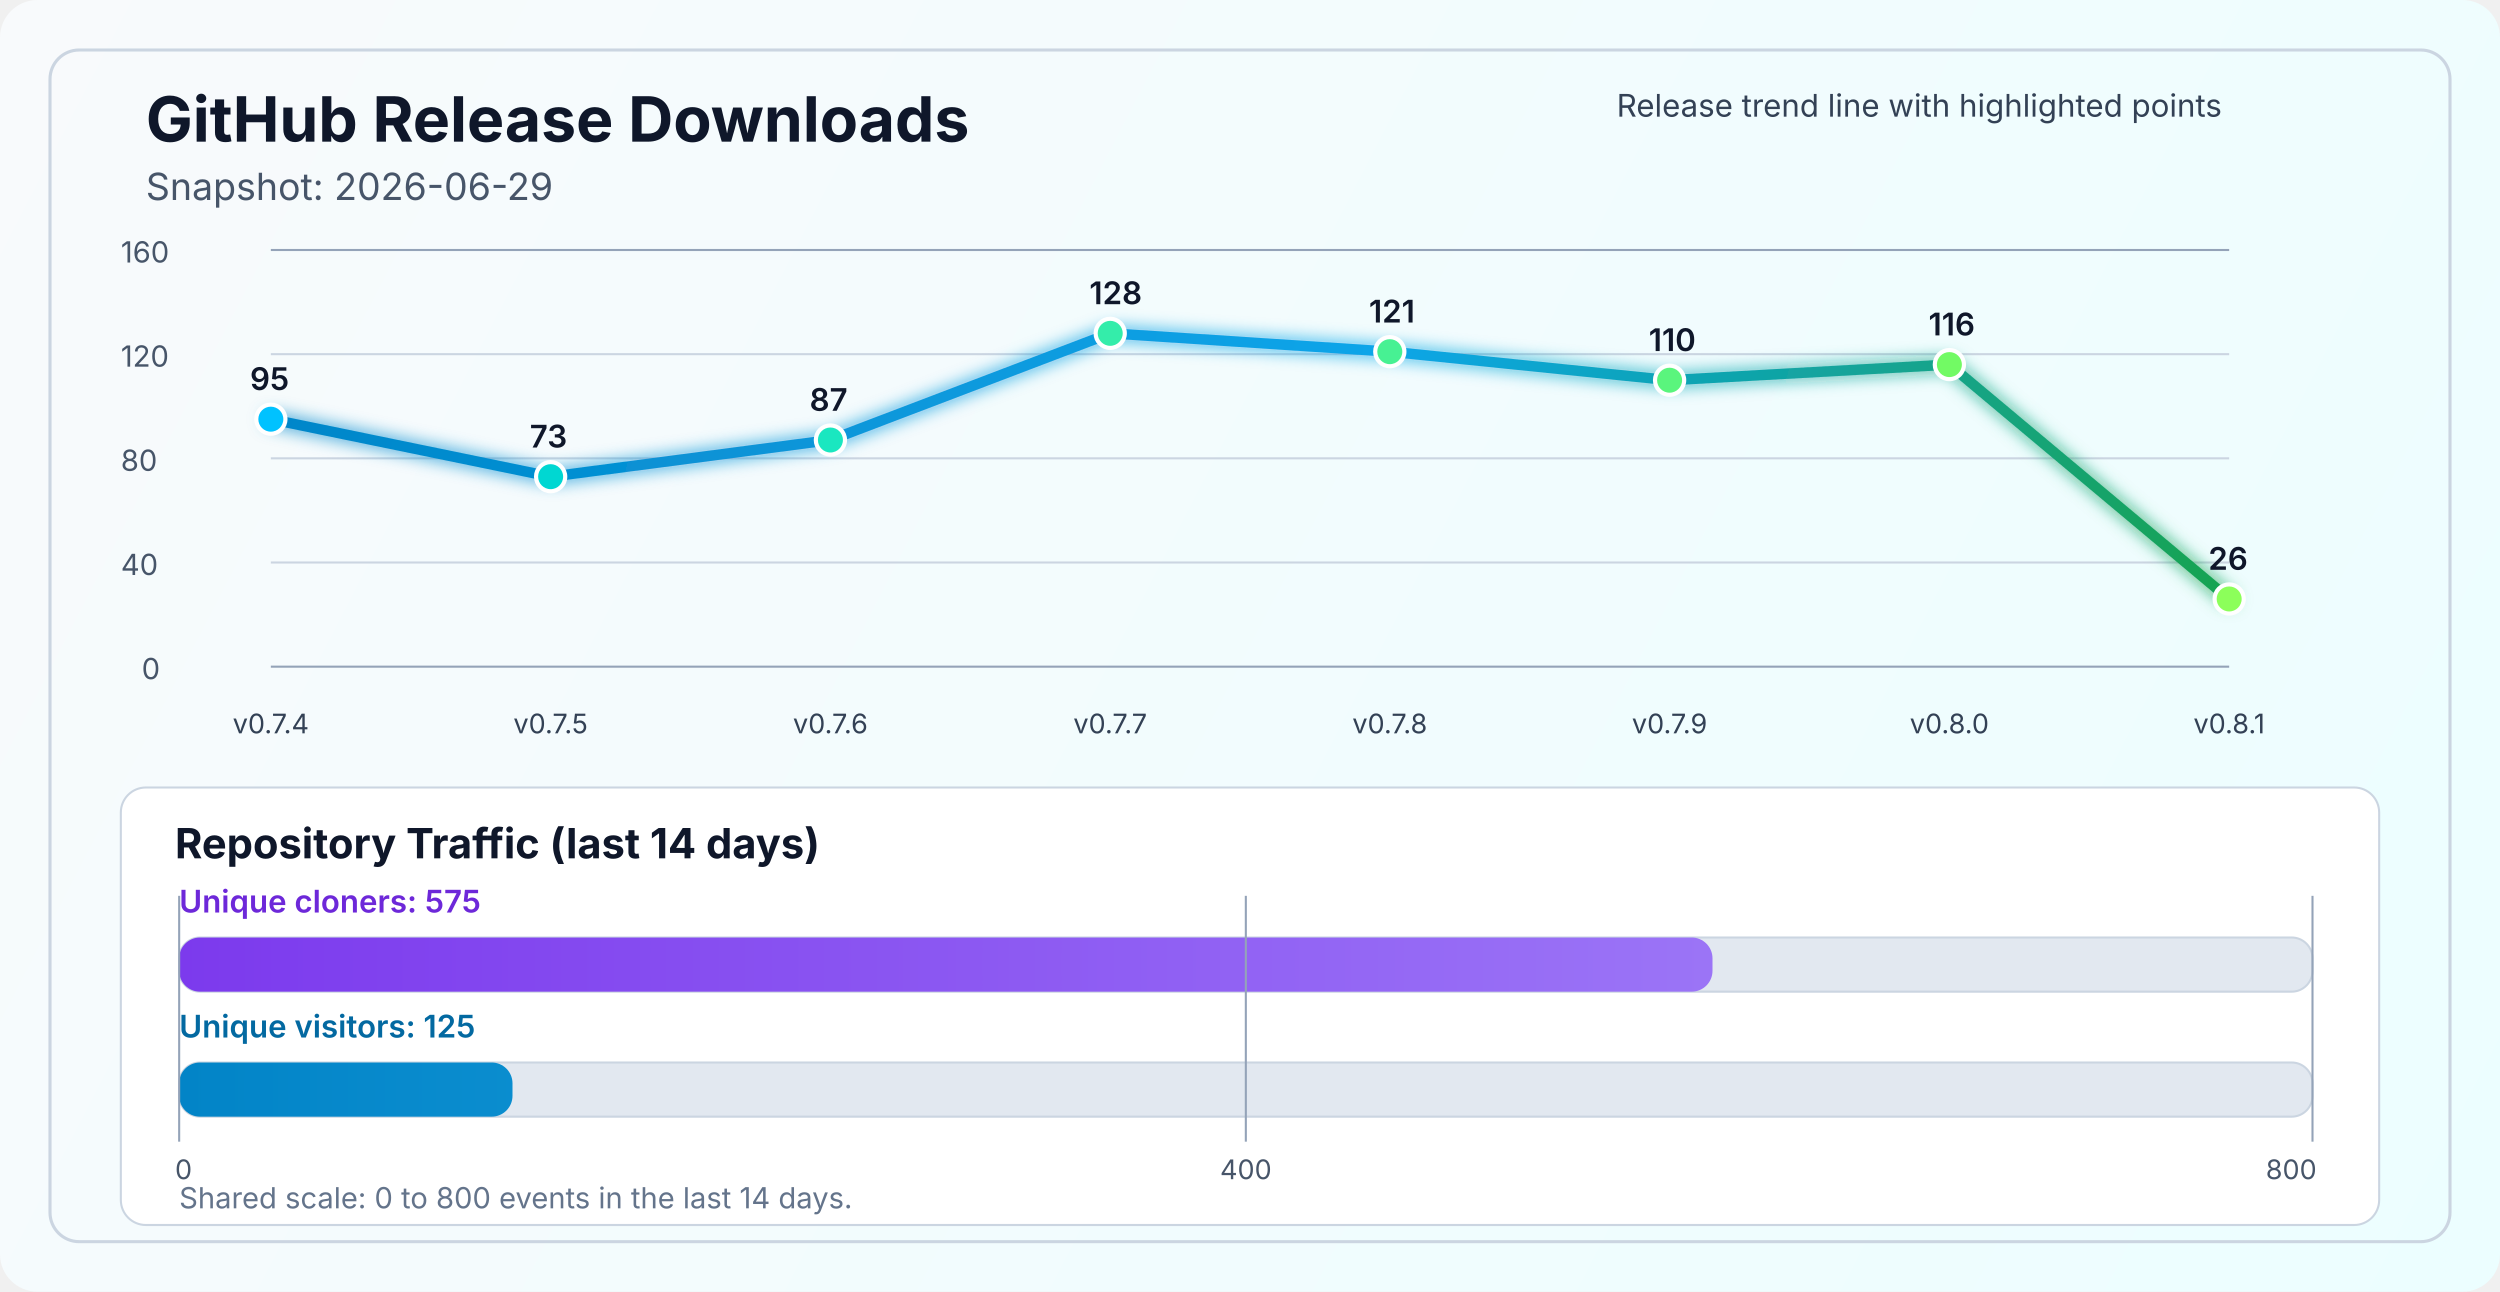
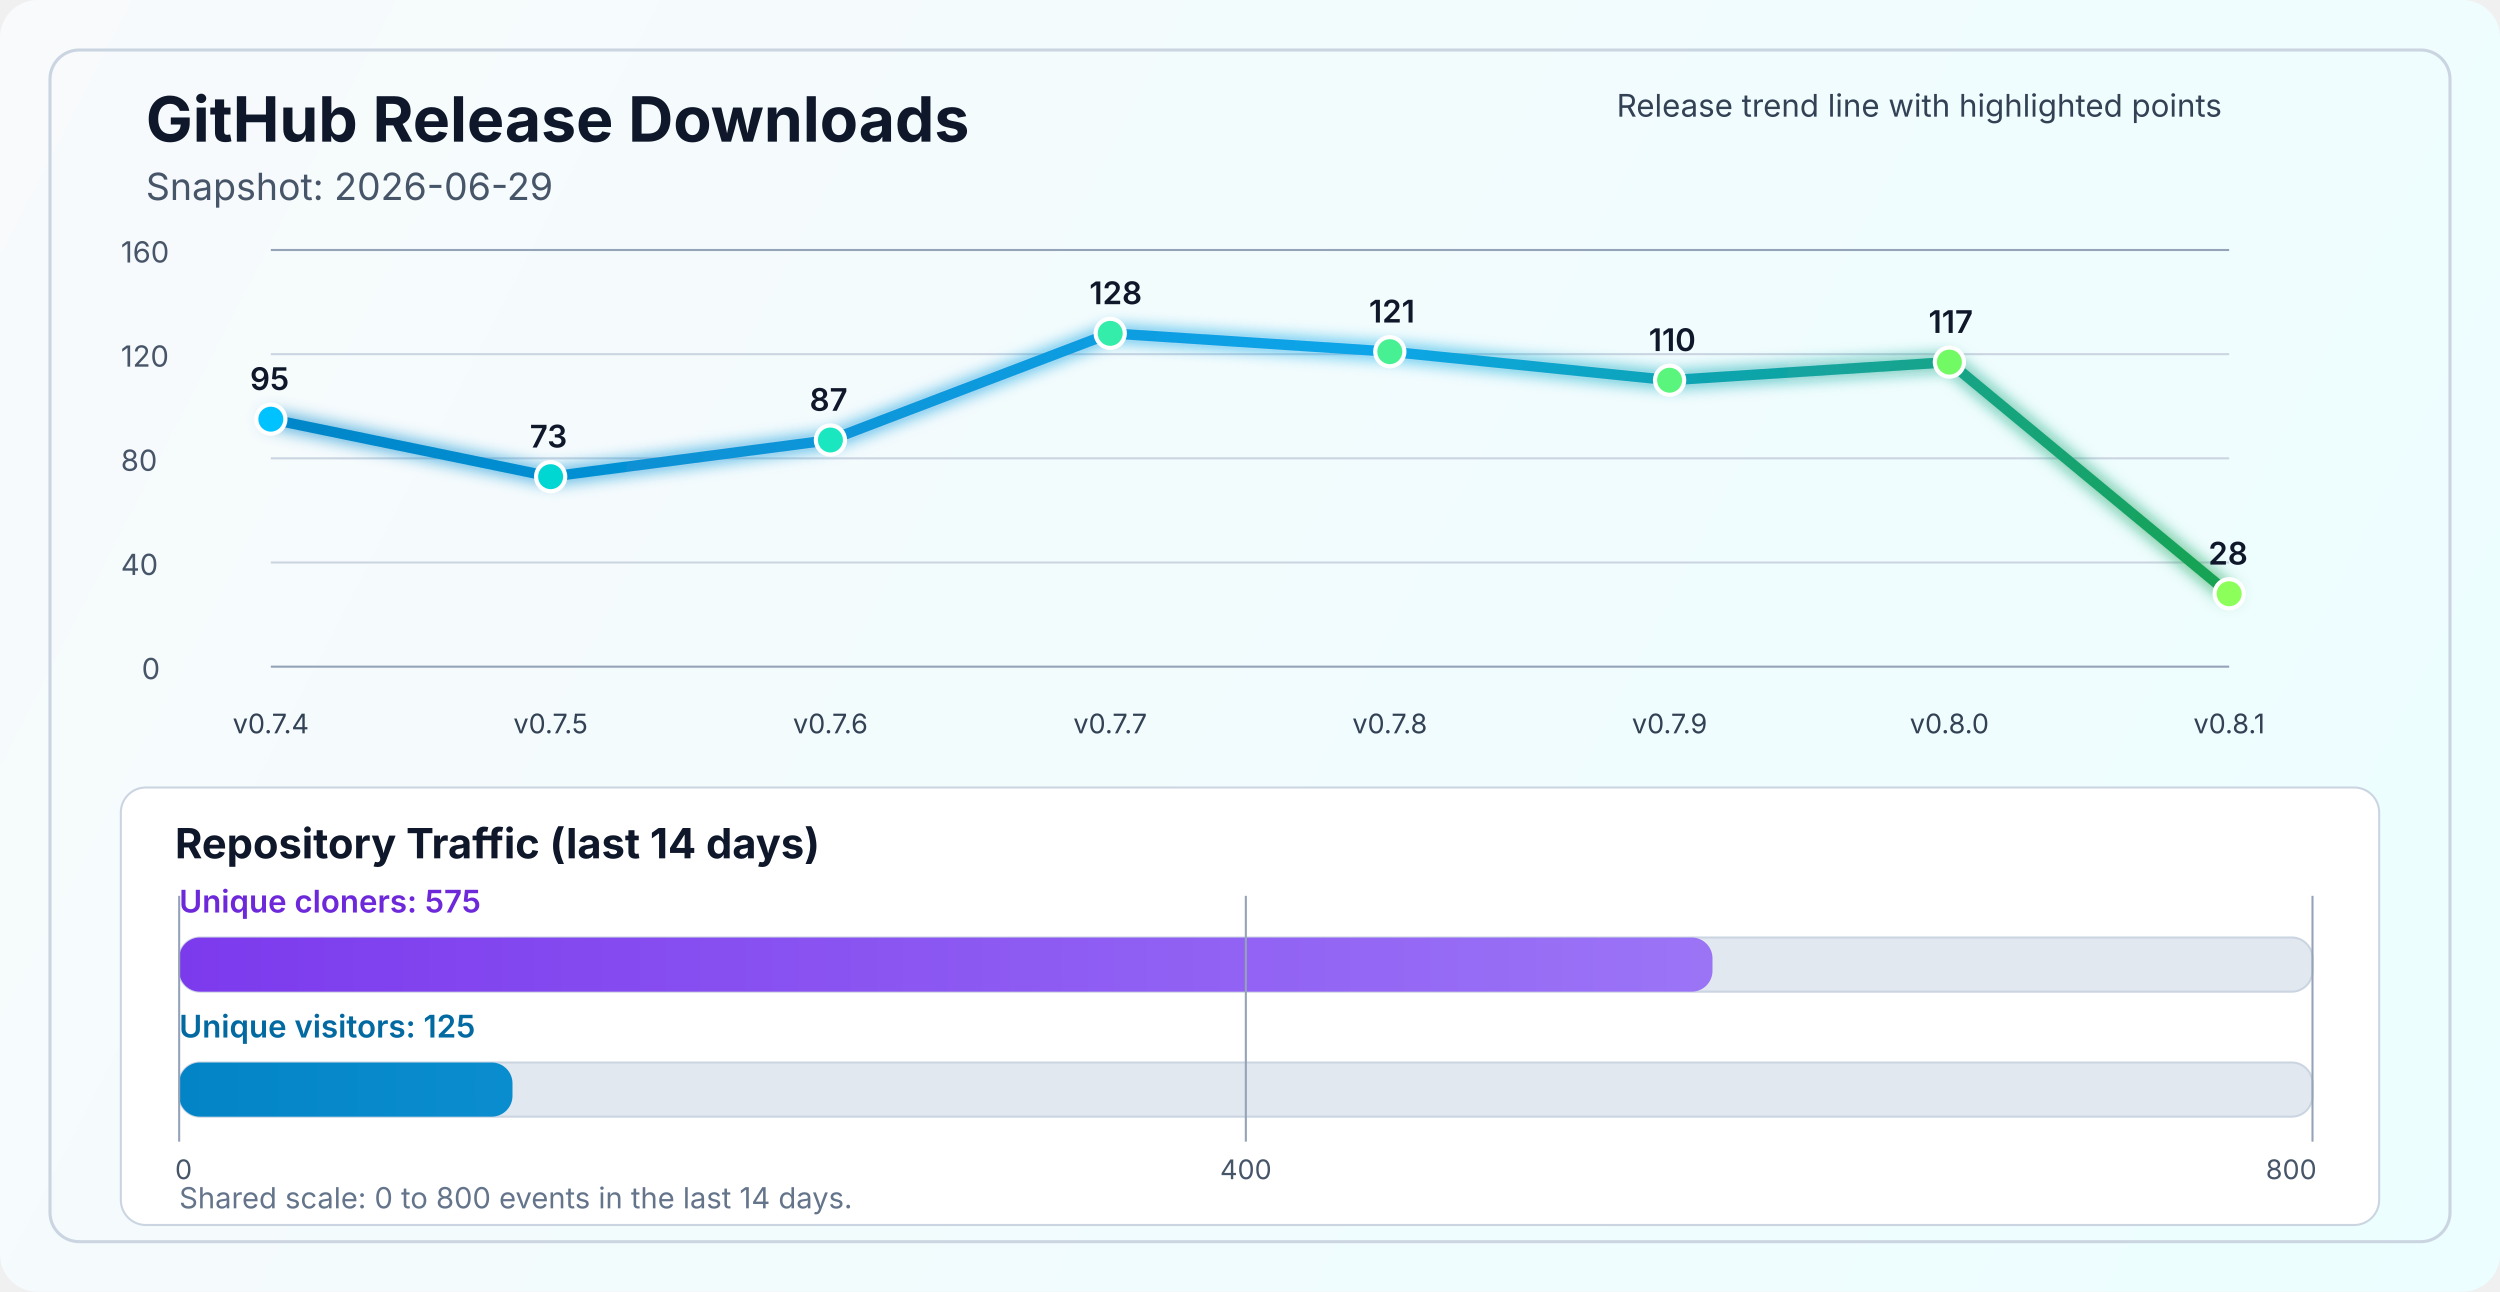
<svg xmlns="http://www.w3.org/2000/svg" width="1200" height="620" viewBox="0 0 1200 620" fill="none" role="img" aria-labelledby="title desc">
  <defs>
    <linearGradient id="bg" x1="0" y1="0" x2="1200" y2="620" gradientUnits="userSpaceOnUse">
      <stop stop-color="#F8FAFC" />
      <stop offset="1" stop-color="#ECFEFF" />
    </linearGradient>
    <linearGradient id="line" x1="130" y1="86" x2="1070" y2="340" gradientUnits="userSpaceOnUse">
      <stop stop-color="#0284C7" />
      <stop offset="0.55" stop-color="#0EA5E9" />
      <stop offset="1" stop-color="#16A34A" />
    </linearGradient>
    <linearGradient id="cloneFill" x1="86" y1="450" x2="1110" y2="450" gradientUnits="userSpaceOnUse">
      <stop stop-color="#7C3AED" />
      <stop offset="1" stop-color="#A78BFA" />
    </linearGradient>
    <linearGradient id="viewFill" x1="86" y1="482" x2="1110" y2="482" gradientUnits="userSpaceOnUse">
      <stop stop-color="#0284C7" />
      <stop offset="1" stop-color="#38BDF8" />
    </linearGradient>
    <filter id="glow" x="-50%" y="-50%" width="200%" height="200%">
      <feGaussianBlur stdDeviation="4" result="blur" />
      <feMerge>
        <feMergeNode in="blur" />
        <feMergeNode in="SourceGraphic" />
      </feMerge>
    </filter>
  </defs>
  <rect width="1200" height="620" rx="18" fill="url(#bg)" />
  <rect x="24" y="24" width="1152" height="572" rx="14" stroke="#CBD5E1" stroke-width="1.5" />
  <text x="70" y="68" fill="#0F172A" font-size="30" font-family="SF Pro Display, -apple-system, BlinkMacSystemFont, Segoe UI, sans-serif" font-weight="700">GitHub Release Downloads</text>
  <text x="70" y="96" fill="#475569" font-size="18" font-family="SF Pro Text, -apple-system, BlinkMacSystemFont, Segoe UI, sans-serif">Snapshot: 2026-06-29</text>
  <line x1="130" y1="320.0" x2="1070" y2="320.0" stroke="#94A3B8" stroke-width="1" />
  <line x1="130" y1="270.0" x2="1070" y2="270.0" stroke="#CBD5E1" stroke-width="1" />
  <line x1="130" y1="220.0" x2="1070" y2="220.0" stroke="#CBD5E1" stroke-width="1" />
  <line x1="130" y1="170.0" x2="1070" y2="170.0" stroke="#CBD5E1" stroke-width="1" />
  <line x1="130" y1="120.0" x2="1070" y2="120.0" stroke="#94A3B8" stroke-width="1" />
  <text x="68" y="326.0" fill="#475569" font-size="14" font-family="SF Pro Text, -apple-system, BlinkMacSystemFont, Segoe UI, sans-serif">0</text>
  <text x="58" y="276.0" fill="#475569" font-size="14" font-family="SF Pro Text, -apple-system, BlinkMacSystemFont, Segoe UI, sans-serif">40</text>
  <text x="58" y="226.0" fill="#475569" font-size="14" font-family="SF Pro Text, -apple-system, BlinkMacSystemFont, Segoe UI, sans-serif">80</text>
  <text x="58" y="176.0" fill="#475569" font-size="14" font-family="SF Pro Text, -apple-system, BlinkMacSystemFont, Segoe UI, sans-serif">120</text>
  <text x="58" y="126.0" fill="#475569" font-size="14" font-family="SF Pro Text, -apple-system, BlinkMacSystemFont, Segoe UI, sans-serif">160</text>
-   <polyline points="130.0,201.2 264.3,228.8 398.6,211.2 532.9,160.0 667.1,168.8 801.4,182.5 935.7,175.0 1070.0,287.5" fill="none" stroke="url(#line)" stroke-width="5" stroke-linecap="round" stroke-linejoin="round" filter="url(#glow)" />
+   <polyline points="130.0,201.2 264.3,228.8 398.6,211.2 532.9,160.0 667.1,168.8 801.4,182.5 935.7,173.8 1070.0,285.0" fill="none" stroke="url(#line)" stroke-width="5" stroke-linecap="round" stroke-linejoin="round" filter="url(#glow)" />
  <circle cx="130.0" cy="201.2" r="7" fill="#00C2FF" stroke="#FFFFFF" stroke-width="2" />
  <circle cx="264.3" cy="228.8" r="7" fill="#00D7D2" stroke="#FFFFFF" stroke-width="2" />
  <circle cx="398.6" cy="211.2" r="7" fill="#1AE7C0" stroke="#FFFFFF" stroke-width="2" />
  <circle cx="532.9" cy="160.0" r="7" fill="#34EDAA" stroke="#FFFFFF" stroke-width="2" />
  <circle cx="667.1" cy="168.8" r="7" fill="#47F193" stroke="#FFFFFF" stroke-width="2" />
  <circle cx="801.4" cy="182.5" r="7" fill="#5AF57D" stroke="#FFFFFF" stroke-width="2" />
-   <circle cx="935.7" cy="175.0" r="7" fill="#72FA64" stroke="#FFFFFF" stroke-width="2" />
-   <circle cx="1070.0" cy="287.5" r="7" fill="#8CFF5A" stroke="#FFFFFF" stroke-width="2" />
+   <circle cx="935.7" cy="173.8" r="7" fill="#72FA64" stroke="#FFFFFF" stroke-width="2" />
+   <circle cx="1070.0" cy="285.0" r="7" fill="#8CFF5A" stroke="#FFFFFF" stroke-width="2" />
  <text x="130.0" y="352" text-anchor="middle" fill="#334155" font-size="13" font-family="SF Pro Text, -apple-system, BlinkMacSystemFont, Segoe UI, sans-serif">v0.7.4</text>
  <text x="264.3" y="352" text-anchor="middle" fill="#334155" font-size="13" font-family="SF Pro Text, -apple-system, BlinkMacSystemFont, Segoe UI, sans-serif">v0.7.5</text>
  <text x="398.6" y="352" text-anchor="middle" fill="#334155" font-size="13" font-family="SF Pro Text, -apple-system, BlinkMacSystemFont, Segoe UI, sans-serif">v0.7.6</text>
  <text x="532.9" y="352" text-anchor="middle" fill="#334155" font-size="13" font-family="SF Pro Text, -apple-system, BlinkMacSystemFont, Segoe UI, sans-serif">v0.7.7</text>
  <text x="667.1" y="352" text-anchor="middle" fill="#334155" font-size="13" font-family="SF Pro Text, -apple-system, BlinkMacSystemFont, Segoe UI, sans-serif">v0.7.8</text>
  <text x="801.4" y="352" text-anchor="middle" fill="#334155" font-size="13" font-family="SF Pro Text, -apple-system, BlinkMacSystemFont, Segoe UI, sans-serif">v0.7.9</text>
  <text x="935.7" y="352" text-anchor="middle" fill="#334155" font-size="13" font-family="SF Pro Text, -apple-system, BlinkMacSystemFont, Segoe UI, sans-serif">v0.8.0</text>
  <text x="1070.0" y="352" text-anchor="middle" fill="#334155" font-size="13" font-family="SF Pro Text, -apple-system, BlinkMacSystemFont, Segoe UI, sans-serif">v0.8.1</text>
  <text x="120.0" y="187.2" fill="#0F172A" font-size="15" font-family="SF Pro Text, -apple-system, BlinkMacSystemFont, Segoe UI, sans-serif" font-weight="600">95</text>
  <text x="254.3" y="214.8" fill="#0F172A" font-size="15" font-family="SF Pro Text, -apple-system, BlinkMacSystemFont, Segoe UI, sans-serif" font-weight="600">73</text>
  <text x="388.6" y="197.2" fill="#0F172A" font-size="15" font-family="SF Pro Text, -apple-system, BlinkMacSystemFont, Segoe UI, sans-serif" font-weight="600">87</text>
  <text x="522.9" y="146.0" fill="#0F172A" font-size="15" font-family="SF Pro Text, -apple-system, BlinkMacSystemFont, Segoe UI, sans-serif" font-weight="600">128</text>
  <text x="657.1" y="154.8" fill="#0F172A" font-size="15" font-family="SF Pro Text, -apple-system, BlinkMacSystemFont, Segoe UI, sans-serif" font-weight="600">121</text>
  <text x="791.4" y="168.5" fill="#0F172A" font-size="15" font-family="SF Pro Text, -apple-system, BlinkMacSystemFont, Segoe UI, sans-serif" font-weight="600">110</text>
-   <text x="925.7" y="161.0" fill="#0F172A" font-size="15" font-family="SF Pro Text, -apple-system, BlinkMacSystemFont, Segoe UI, sans-serif" font-weight="600">116</text>
-   <text x="1060.0" y="273.5" fill="#0F172A" font-size="15" font-family="SF Pro Text, -apple-system, BlinkMacSystemFont, Segoe UI, sans-serif" font-weight="600">26</text>
+   <text x="925.7" y="159.8" fill="#0F172A" font-size="15" font-family="SF Pro Text, -apple-system, BlinkMacSystemFont, Segoe UI, sans-serif" font-weight="600">117</text>
+   <text x="1060.0" y="271.0" fill="#0F172A" font-size="15" font-family="SF Pro Text, -apple-system, BlinkMacSystemFont, Segoe UI, sans-serif" font-weight="600">28</text>
  <text x="776" y="56" fill="#334155" font-size="15" font-family="SF Pro Text, -apple-system, BlinkMacSystemFont, Segoe UI, sans-serif">Release trend line with highlighted points</text>
  <rect x="58" y="378" width="1084" height="210" rx="12" fill="#FFFFFF" stroke="#CBD5E1" stroke-width="1" />
  <text x="84" y="412" fill="#0F172A" font-size="20" font-family="SF Pro Text, -apple-system, BlinkMacSystemFont, Segoe UI, sans-serif" font-weight="700">Repository Traffic (last 14 days)</text>
  <text x="86" y="438" fill="#6D28D9" font-size="15" font-family="SF Pro Text, -apple-system, BlinkMacSystemFont, Segoe UI, sans-serif" font-weight="600">Unique cloners: 575</text>
  <rect x="86" y="450" width="1024" height="26" rx="10" fill="#E2E8F0" stroke="#CBD5E1" stroke-width="1" />
  <rect x="86" y="450" width="736.0" height="26" rx="10" fill="url(#cloneFill)" />
  <text x="86" y="498" fill="#0369A1" font-size="15" font-family="SF Pro Text, -apple-system, BlinkMacSystemFont, Segoe UI, sans-serif" font-weight="600">Unique visitors: 125</text>
  <rect x="86" y="510" width="1024" height="26" rx="10" fill="#E2E8F0" stroke="#CBD5E1" stroke-width="1" />
  <rect x="86" y="510" width="160.0" height="26" rx="10" fill="url(#viewFill)" />
  <line x1="86" y1="430" x2="86" y2="548" stroke="#94A3B8" stroke-width="1" />
  <line x1="598.0" y1="430" x2="598.0" y2="548" stroke="#94A3B8" stroke-width="1" />
  <line x1="1110" y1="430" x2="1110" y2="548" stroke="#94A3B8" stroke-width="1" />
  <text x="84" y="566" text-anchor="start" fill="#475569" font-size="13" font-family="SF Pro Text, -apple-system, BlinkMacSystemFont, Segoe UI, sans-serif">0</text>
  <text x="598.0" y="566" text-anchor="middle" fill="#475569" font-size="13" font-family="SF Pro Text, -apple-system, BlinkMacSystemFont, Segoe UI, sans-serif">400</text>
  <text x="1112" y="566" text-anchor="end" fill="#475569" font-size="13" font-family="SF Pro Text, -apple-system, BlinkMacSystemFont, Segoe UI, sans-serif">800</text>
  <text x="86" y="580" fill="#64748B" font-size="14" font-family="SF Pro Text, -apple-system, BlinkMacSystemFont, Segoe UI, sans-serif">Shared scale: 0 to 800 events in the last 14 days.</text>
</svg>
